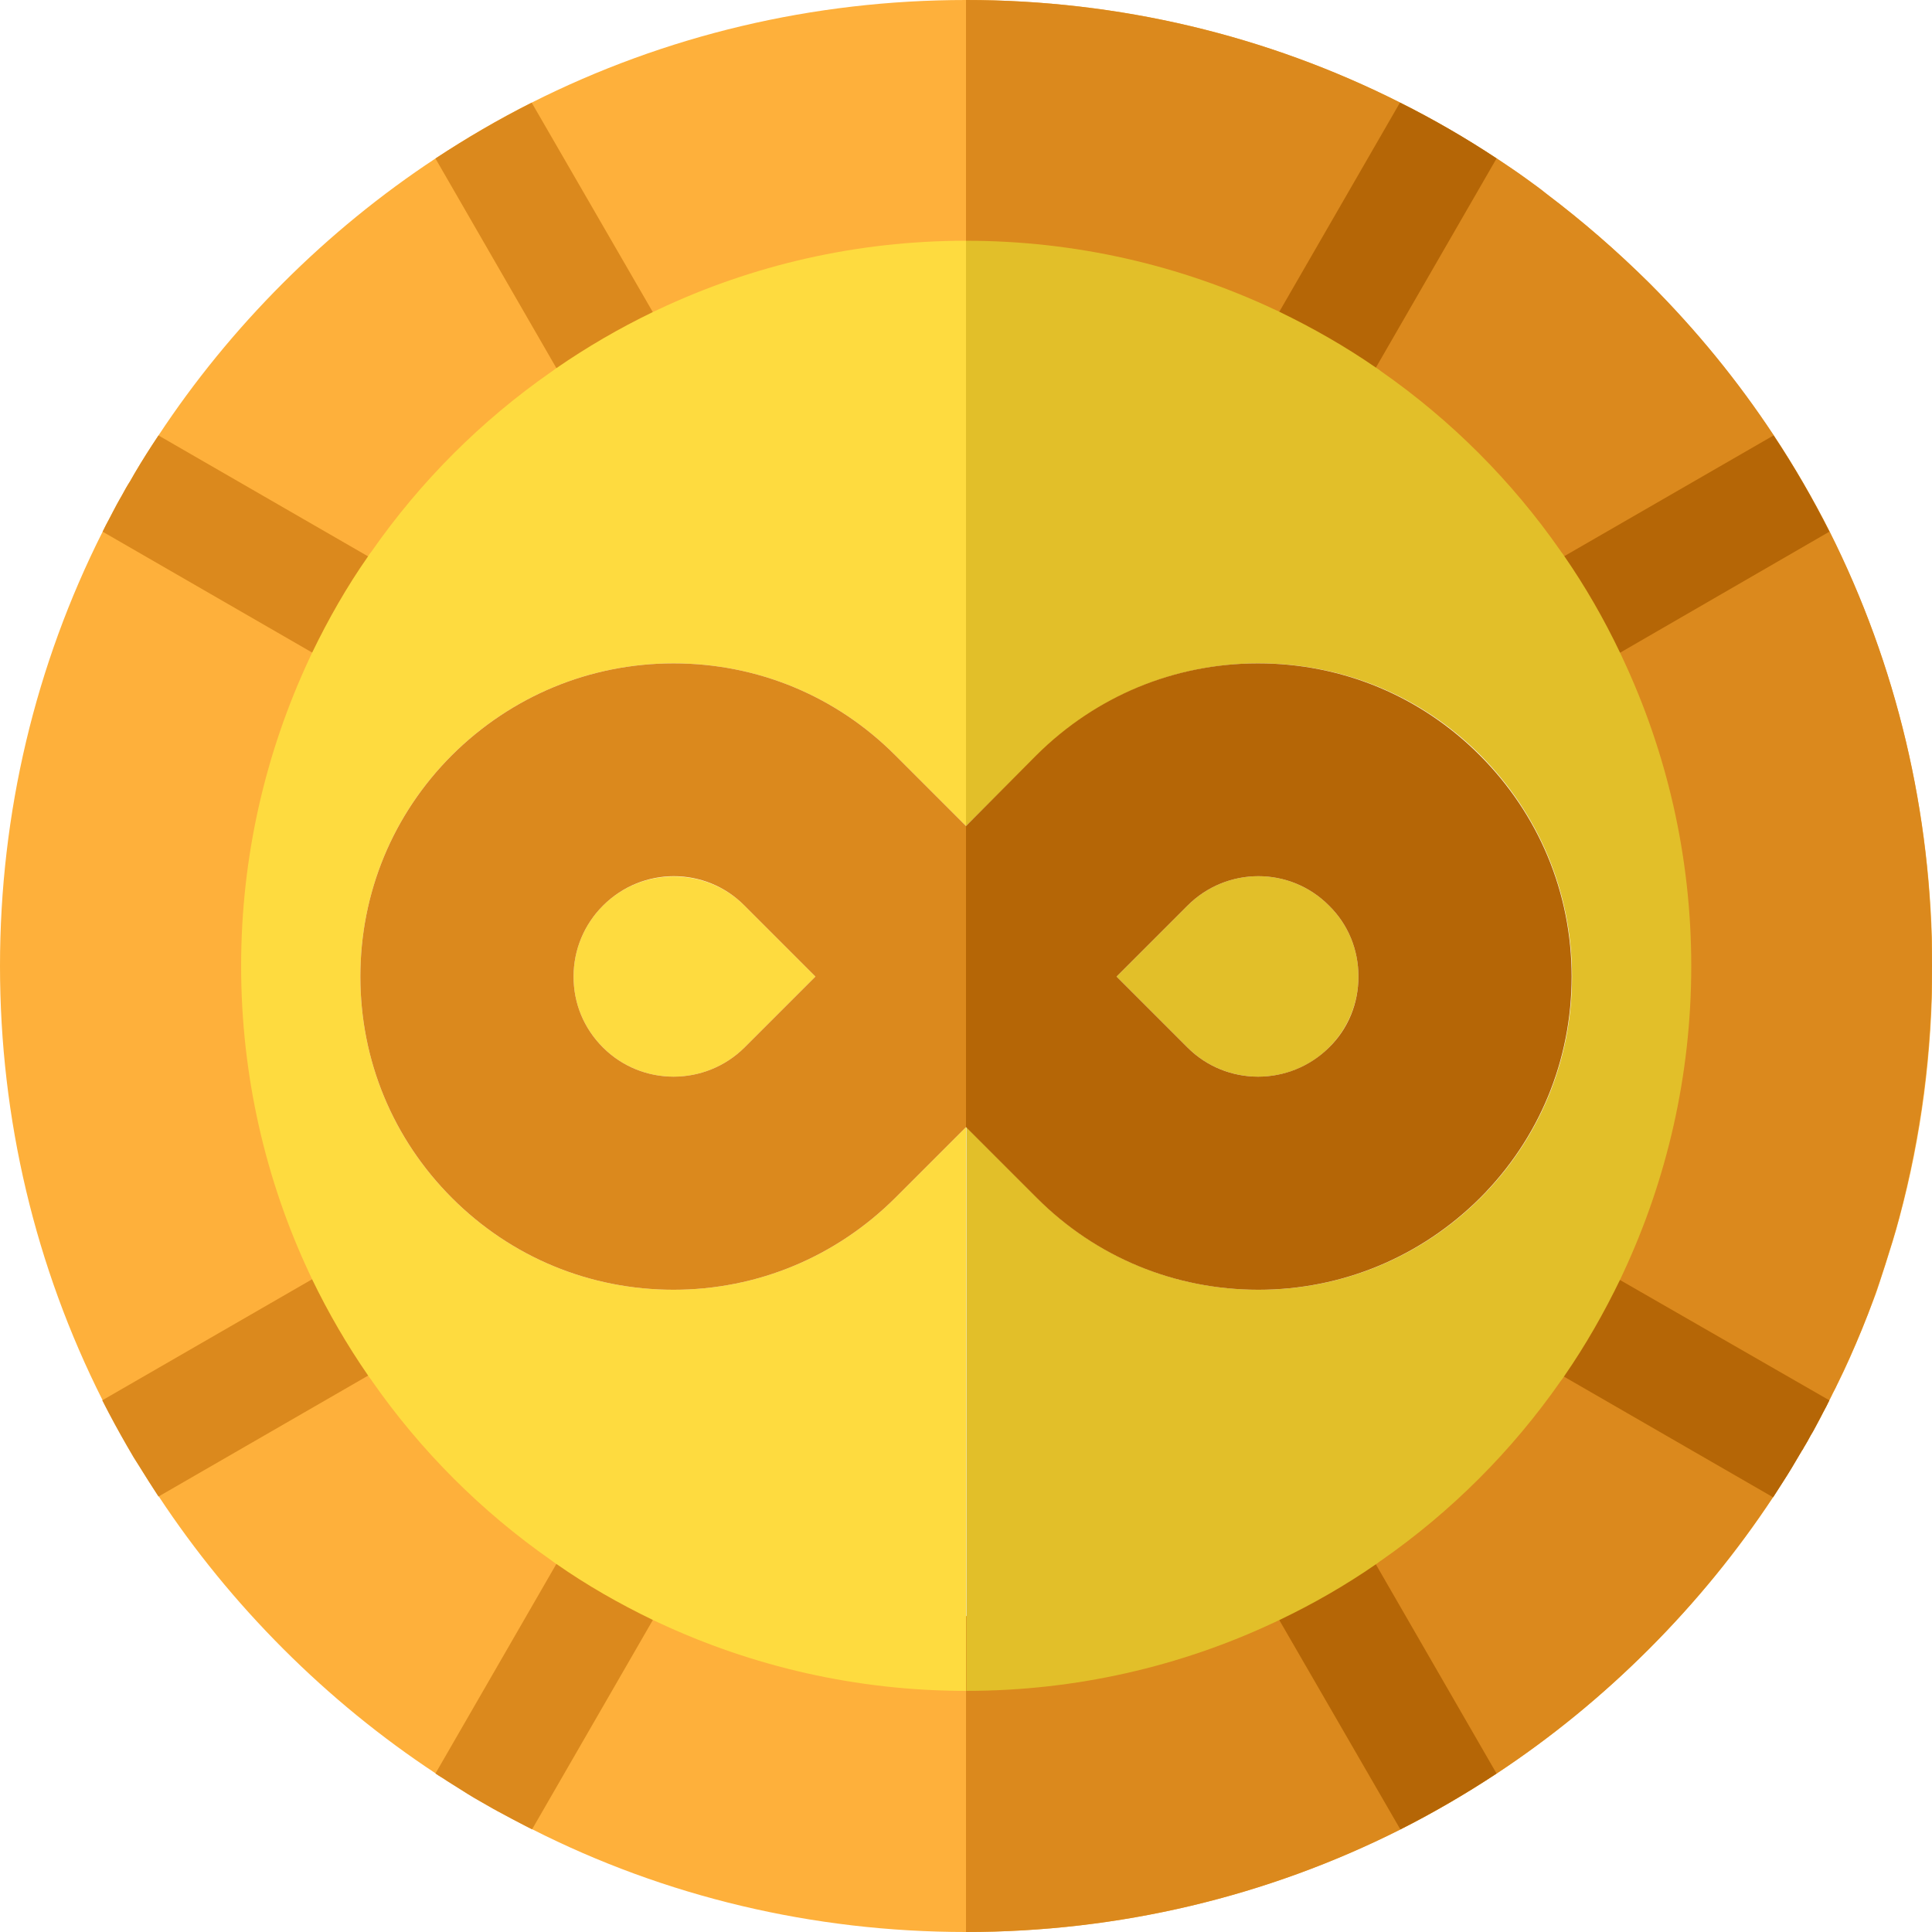
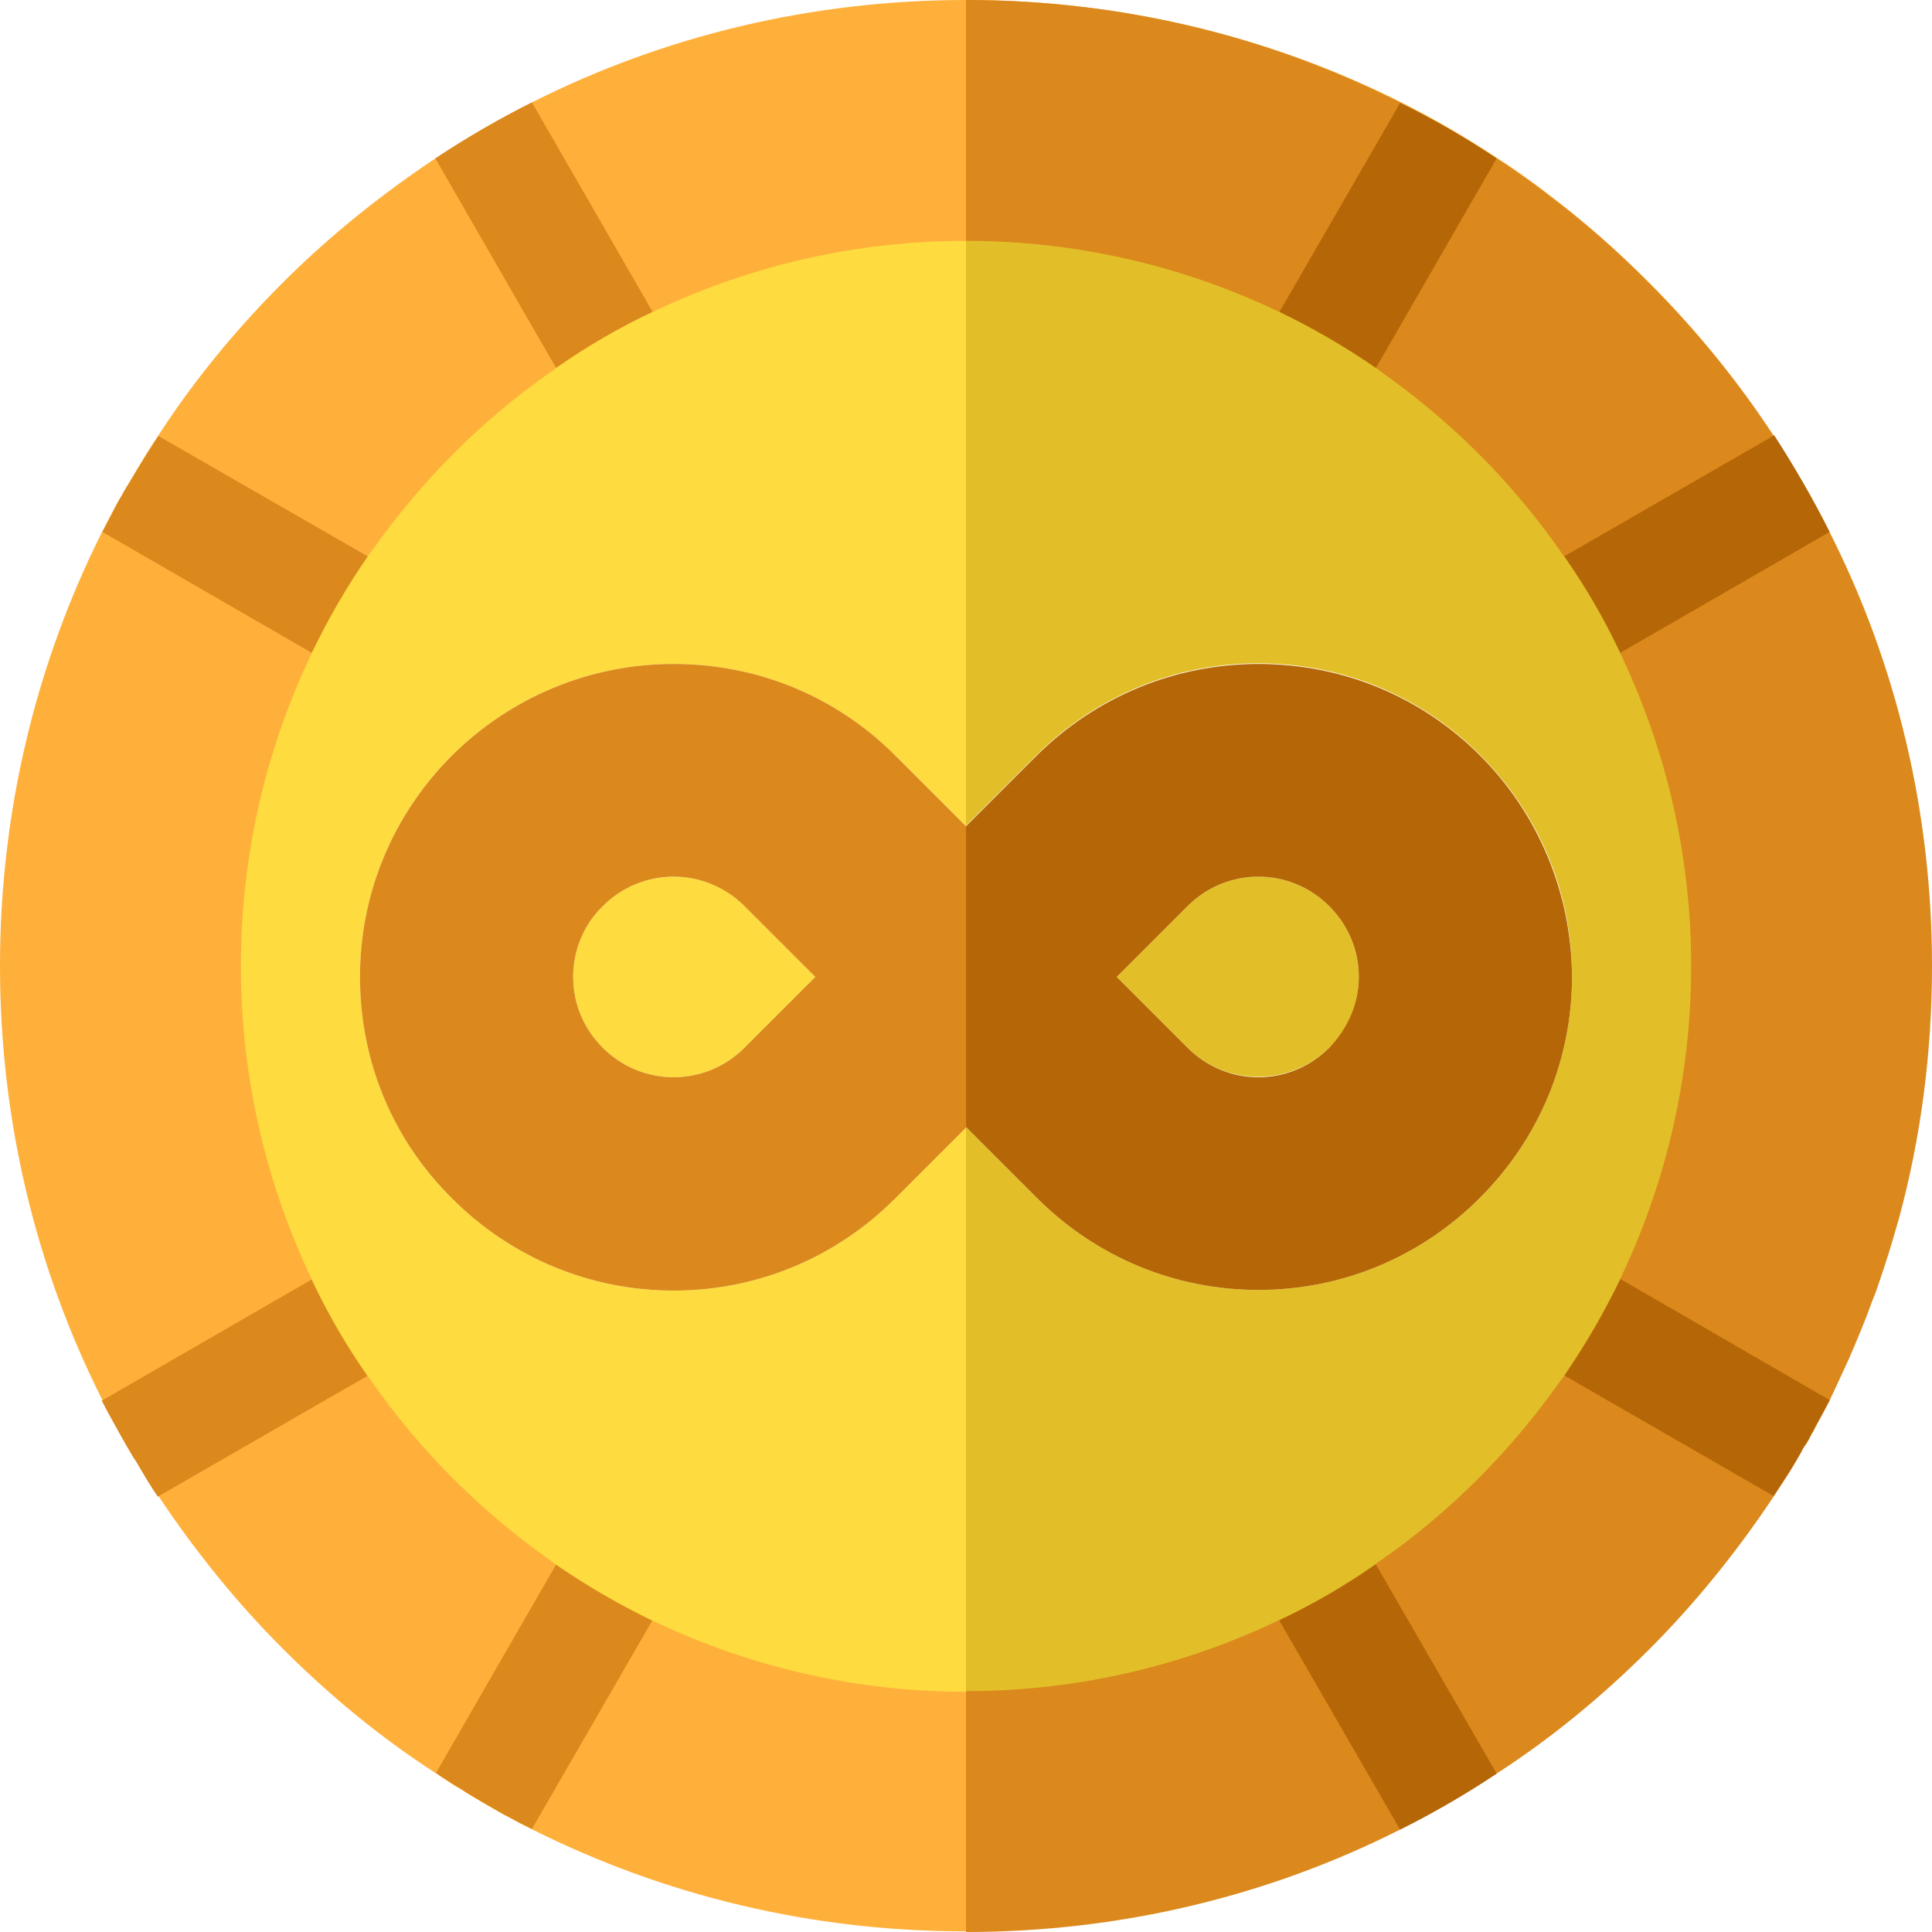
- <svg xmlns="http://www.w3.org/2000/svg" version="1.1" id="Capa_1" x="0px" y="0px" viewBox="0 0 512 512" style="enable-background:new 0 0 512 512;" xml:space="preserve">
+ <svg xmlns="http://www.w3.org/2000/svg" version="1.1" id="Capa_1" x="0px" y="0px" viewBox="0 0 300 300" style="enable-background:new 0 0 300 300;" xml:space="preserve">
  <style type="text/css">
	.st0{fill:#FEB03B;}
	.st1{fill:#DB891D;}
	.st2{fill:#B56606;}
	.st3{fill:#FEDB3F;}
	.st4{fill:#E2BF29;}
</style>
-   <path class="st0" d="M484.8,140.9c-4.4-8.8-9.4-17.3-14.8-25.5c-9.5-14.4-20.5-27.9-33-40.4c-8.6-8.6-17.7-16.5-27.2-23.6  c-1.7-1.3-3.5-2.6-5.2-3.9c-2.6-1.9-5.3-3.7-8-5.5c-8.2-5.4-16.8-10.4-25.6-14.8C335.8,9.4,296.6,0,256,0s-79.8,9.4-115.1,27.2  c-8.8,4.4-17.3,9.4-25.5,14.8C101,51.5,87.5,62.5,75,75c-12.5,12.5-23.5,26-33,40.4c-2.2,3.3-4.3,6.6-6.3,10  c-0.4,0.7-0.8,1.4-1.2,2.1c-0.8,1.3-1.5,2.5-2.2,3.8c-0.4,0.8-0.9,1.6-1.3,2.3c-0.7,1.3-1.4,2.6-2.1,4c-0.6,1.1-1.1,2.2-1.7,3.3  C9.4,176.2,0,215.4,0,256s9.4,79.8,27.2,115.1c0.5,1.1,1.1,2.2,1.7,3.3c2.1,4,4.3,7.9,6.6,11.8c0.4,0.7,0.8,1.3,1.2,1.9  c1.7,2.9,3.5,5.7,5.4,8.5c9.5,14.4,20.5,27.9,33,40.4c12.5,12.5,26,23.5,40.4,33c1,0.7,2.1,1.3,3.1,2c0.9,0.6,1.8,1.1,2.7,1.7  c0.3,0.2,0.5,0.3,0.8,0.5c0.6,0.4,1.3,0.8,1.9,1.2c2.2,1.3,4.4,2.6,6.7,3.9c0.8,0.5,1.6,0.9,2.4,1.3c0.9,0.5,1.7,0.9,2.6,1.4  c0.8,0.4,1.5,0.8,2.3,1.2c1,0.6,2.1,1.1,3.1,1.6C176.2,502.6,215.4,512,256,512s79.8-9.4,115.1-27.2c8.8-4.4,17.3-9.4,25.5-14.8  c14.4-9.5,27.9-20.5,40.4-33c12.5-12.5,23.5-26,33-40.4c0.8-1.3,1.7-2.6,2.5-3.9c1.6-2.6,3.2-5.2,4.8-7.9c0.1-0.1,0.1-0.2,0.2-0.3  c0,0,0,0,0-0.1c0.2-0.4,0.4-0.8,0.7-1.1c0.6-1,1.1-2,1.7-3c0.4-0.8,0.9-1.5,1.3-2.3c0.7-1.2,1.4-2.5,2-3.8c0.6-1.1,1.1-2.2,1.7-3.3  c0.4-0.7,0.7-1.4,1.1-2.2c0.4-0.7,0.7-1.5,1.1-2.2c1.1-2.2,2.1-4.4,3.1-6.6c2.3-5.2,4.4-10.4,6.4-15.7c0.6-1.5,1.1-3,1.6-4.6  c0.5-1.5,1-3.1,1.5-4.6c1.3-4.1,2.6-8.2,3.7-12.4c5.8-21.5,8.7-43.9,8.7-66.7C512,215.4,502.6,176.2,484.8,140.9z M397.2,354.6  c-11.6,16.6-26,31-42.6,42.6c-8,5.6-16.6,10.6-25.6,14.8c-22.2,10.4-46.9,16.3-73,16.3s-50.8-5.8-73-16.3h0  c-9-4.2-17.5-9.2-25.5-14.8c-16.6-11.6-31-26-42.6-42.6c-5.6-8-10.6-16.6-14.8-25.5v0c-10.4-22.2-16.3-46.9-16.3-73  s5.8-50.8,16.3-73v0c4.2-9,9.2-17.5,14.8-25.5c11.6-16.6,26-31,42.6-42.6c8-5.6,16.6-10.6,25.6-14.8c22.2-10.4,46.9-16.3,73-16.3  s50.8,5.8,73,16.3c9,4.2,17.5,9.2,25.6,14.8c16.6,11.6,31,26,42.6,42.6c5.6,8,10.6,16.6,14.8,25.6c10.4,22.2,16.3,46.9,16.3,73  s-5.8,50.8-16.3,73C407.8,338,402.9,346.6,397.2,354.6z" />
+   <path class="st0" d="M284.1,82.6c-2.6-5.1-5.5-10.1-8.7-15c-5.6-8.4-12-16.4-19.3-23.7c-5-5-10.3-9.7-15.9-13.9  c-1-0.8-2-1.5-3.1-2.3c-1.5-1.1-3.1-2.2-4.7-3.2c-4.8-3.2-9.8-6.1-15-8.7C196.8,5.5,173.8,0,150,0s-46.8,5.5-67.4,15.9  c-5.1,2.6-10.1,5.5-15,8.7c-8.4,5.6-16.4,12-23.7,19.3c-7.3,7.3-13.8,15.2-19.3,23.7c-1.3,1.9-2.5,3.9-3.7,5.9  c-0.2,0.4-0.5,0.8-0.7,1.2c-0.4,0.7-0.9,1.5-1.3,2.2c-0.3,0.5-0.5,0.9-0.8,1.4c-0.4,0.8-0.8,1.5-1.2,2.3c-0.3,0.6-0.7,1.3-1,1.9  C5.5,103.2,0,126.2,0,150s5.5,46.8,15.9,67.4c0.3,0.6,0.7,1.3,1,1.9c1.2,2.3,2.5,4.7,3.9,6.9c0.2,0.4,0.4,0.8,0.7,1.1  c1,1.7,2.1,3.3,3.1,5c5.6,8.4,12,16.4,19.3,23.7c7.3,7.3,15.2,13.8,23.7,19.3c0.6,0.4,1.2,0.8,1.8,1.2c0.5,0.3,1,0.7,1.6,1  c0.2,0.1,0.3,0.2,0.5,0.3c0.4,0.2,0.7,0.5,1.1,0.7c1.3,0.8,2.6,1.5,3.9,2.3c0.5,0.3,0.9,0.5,1.4,0.8c0.5,0.3,1,0.5,1.5,0.8  c0.4,0.2,0.9,0.5,1.3,0.7c0.6,0.3,1.2,0.6,1.8,0.9c20.7,10.4,43.6,15.9,67.4,15.9s46.8-5.5,67.4-15.9c5.1-2.6,10.1-5.5,15-8.7  c8.4-5.6,16.4-12,23.7-19.3c7.3-7.3,13.8-15.2,19.3-23.7c0.5-0.7,1-1.5,1.5-2.3c1-1.5,1.9-3.1,2.8-4.6c0-0.1,0.1-0.1,0.1-0.2  c0,0,0,0,0,0c0.1-0.2,0.3-0.4,0.4-0.7c0.3-0.6,0.7-1.1,1-1.7c0.3-0.4,0.5-0.9,0.7-1.3c0.4-0.7,0.8-1.5,1.2-2.2  c0.3-0.6,0.7-1.3,1-1.9c0.2-0.4,0.4-0.8,0.6-1.3c0.2-0.4,0.4-0.9,0.6-1.3c0.6-1.3,1.2-2.6,1.8-3.9c1.3-3,2.6-6.1,3.7-9.2  c0.3-0.9,0.6-1.8,1-2.7c0.3-0.9,0.6-1.8,0.9-2.7c0.8-2.4,1.5-4.8,2.2-7.3c3.4-12.6,5.1-25.7,5.1-39.1  C300,126.2,294.5,103.2,284.1,82.6z M232.8,207.8c-6.8,9.7-15.3,18.2-25,25c-4.7,3.3-9.7,6.2-15,8.7c-13,6.1-27.5,9.5-42.8,9.5  s-29.8-3.4-42.8-9.5h0c-5.3-2.5-10.3-5.4-15-8.7c-9.7-6.8-18.2-15.3-25-25c-3.3-4.7-6.2-9.7-8.7-15v0c-6.1-13-9.5-27.5-9.5-42.8  s3.4-29.8,9.5-42.8v0c2.5-5.3,5.4-10.3,8.7-15c6.8-9.7,15.3-18.2,25-25c4.7-3.3,9.7-6.2,15-8.7c13-6.1,27.5-9.5,42.8-9.5  s29.8,3.4,42.8,9.5c5.3,2.5,10.3,5.4,15,8.7c9.7,6.8,18.2,15.3,25,25c3.3,4.7,6.2,9.7,8.7,15c6.1,13,9.5,27.5,9.5,42.8  s-3.4,29.8-9.5,42.8C239,198.1,236.1,203.1,232.8,207.8z" />
  <g>
-     <path class="st1" d="M512,256c0,22.8-3,45.2-8.7,66.7c-1.1,4.2-2.4,8.3-3.7,12.4c-0.5,1.5-1,3.1-1.5,4.6c-0.5,1.5-1.1,3.1-1.6,4.6   c-1.9,5.3-4.1,10.6-6.4,15.7c-1,2.2-2,4.4-3.1,6.6c-0.3,0.7-0.7,1.5-1.1,2.2c-0.4,0.7-0.7,1.5-1.1,2.2c-0.5,1.1-1.1,2.2-1.7,3.3   c-0.7,1.3-1.3,2.5-2,3.8c-0.4,0.8-0.8,1.5-1.3,2.3c-0.5,1-1.1,2-1.7,3c-0.2,0.4-0.4,0.8-0.7,1.1c0,0,0,0,0,0.1   c-0.1,0.1-0.1,0.2-0.2,0.3c-1.5,2.6-3.1,5.3-4.8,7.9c-0.8,1.3-1.7,2.6-2.5,3.9c-9.5,14.4-20.5,27.9-33,40.4   c-12.5,12.5-26,23.5-40.4,33c-8.2,5.4-16.8,10.4-25.5,14.8C335.8,502.6,296.6,512,256,512v-83.7c26.1,0,50.8-5.8,73-16.3   c9-4.2,17.5-9.2,25.6-14.8c16.6-11.6,31-26,42.6-42.6c5.6-8,10.6-16.6,14.8-25.6c10.4-22.2,16.3-46.9,16.3-73s-5.8-50.8-16.3-73   c-4.2-9-9.2-17.5-14.8-25.6c-11.6-16.6-26-31-42.6-42.6c-8-5.6-16.6-10.6-25.6-14.8c-22.2-10.4-46.9-16.3-73-16.3V0   c40.6,0,79.8,9.4,115.1,27.2c8.8,4.4,17.3,9.4,25.6,14.8c2.7,1.8,5.4,3.6,8,5.5c1.8,1.3,3.5,2.5,5.2,3.9   c9.5,7.2,18.6,15.1,27.2,23.6c12.5,12.5,23.5,26,33,40.4c5.4,8.2,10.4,16.8,14.8,25.5C502.6,176.2,512,215.4,512,256z" />
-     <path class="st1" d="M183,100c-9,4.2-17.5,9.2-25.6,14.8l-42-72.8c8.2-5.4,16.8-10.4,25.5-14.8L183,100z" />
+     <path class="st1" d="M300,150c0,13.4-1.7,26.5-5.1,39.1c-0.7,2.4-1.4,4.9-2.2,7.3c-0.3,0.9-0.6,1.8-0.9,2.7c-0.3,0.9-0.6,1.8-1,2.7   c-1.1,3.1-2.4,6.2-3.7,9.2c-0.6,1.3-1.2,2.6-1.8,3.9c-0.2,0.4-0.4,0.9-0.6,1.3c-0.2,0.4-0.4,0.8-0.6,1.3c-0.3,0.6-0.7,1.3-1,1.9   c-0.4,0.7-0.8,1.5-1.2,2.2c-0.2,0.5-0.5,0.9-0.7,1.3c-0.3,0.6-0.6,1.2-1,1.7c-0.1,0.2-0.3,0.4-0.4,0.7c0,0,0,0,0,0   c0,0.1-0.1,0.1-0.1,0.2c-0.9,1.6-1.8,3.1-2.8,4.6c-0.5,0.8-1,1.5-1.5,2.3c-5.6,8.4-12,16.4-19.3,23.7c-7.3,7.3-15.2,13.8-23.7,19.3   c-4.8,3.2-9.8,6.1-15,8.7C196.8,294.5,173.8,300,150,300v-49c15.3,0,29.8-3.4,42.8-9.5c5.3-2.5,10.3-5.4,15-8.7   c9.7-6.8,18.2-15.3,25-25c3.3-4.7,6.2-9.7,8.7-15c6.1-13,9.5-27.5,9.5-42.8s-3.4-29.8-9.5-42.8c-2.5-5.3-5.4-10.3-8.7-15   c-6.8-9.7-15.3-18.2-25-25c-4.7-3.3-9.7-6.2-15-8.7c-13-6.1-27.5-9.5-42.8-9.5V0c23.8,0,46.8,5.5,67.4,15.9   c5.2,2.6,10.1,5.5,15,8.7c1.6,1,3.1,2.1,4.7,3.2c1,0.7,2.1,1.5,3.1,2.3c5.6,4.2,10.9,8.8,15.9,13.9c7.3,7.3,13.8,15.2,19.3,23.7   c3.2,4.8,6.1,9.8,8.7,15C294.5,103.2,300,126.2,300,150z" />
+     <path class="st1" d="M107.2,58.6c-5.3,2.5-10.3,5.4-15,8.7L67.6,24.6c4.8-3.2,9.8-6.1,15-8.7L107.2,58.6z" />
  </g>
-   <path class="st2" d="M396.6,470c-8.2,5.4-16.8,10.4-25.5,14.8L329,412c9-4.2,17.5-9.2,25.6-14.8L396.6,470z" />
-   <path class="st1" d="M114.8,157.4c-5.6,8-10.6,16.6-14.8,25.5l-72.8-42c0.5-1.1,1.1-2.2,1.7-3.3c0.7-1.3,1.4-2.7,2.1-4  c0.4-0.8,0.9-1.6,1.3-2.3c0.7-1.3,1.4-2.6,2.2-3.8c0.4-0.7,0.8-1.4,1.2-2.1c2-3.4,4.1-6.7,6.3-10L114.8,157.4z" />
-   <path class="st2" d="M484.8,371.1c-0.5,1.1-1.1,2.2-1.7,3.3c-0.7,1.3-1.3,2.5-2,3.8c-0.4,0.8-0.8,1.5-1.3,2.3c-0.5,1-1.1,2-1.7,3  c-0.2,0.4-0.4,0.8-0.7,1.1c0,0,0,0,0,0.1c-0.1,0.1-0.1,0.2-0.2,0.3c-1.5,2.6-3.1,5.3-4.8,7.9c-0.8,1.3-1.7,2.6-2.5,3.9l-72.8-42  c5.6-8,10.6-16.6,14.8-25.6L484.8,371.1L484.8,371.1z" />
-   <path class="st1" d="M114.8,354.6l-72.8,42c-1.8-2.8-3.6-5.6-5.4-8.5c-0.4-0.6-0.8-1.3-1.2-1.9c-2.3-3.9-4.5-7.8-6.6-11.8  c-0.6-1.1-1.1-2.2-1.7-3.3l72.8-42C104.2,338,109.1,346.6,114.8,354.6z" />
-   <path class="st2" d="M484.8,140.9L412,183c-4.2-9-9.2-17.5-14.8-25.6l72.8-42C475.5,123.6,480.4,132.2,484.8,140.9z" />
-   <path class="st1" d="M183,412l-42,72.8c-1-0.5-2.1-1.1-3.1-1.6c-0.8-0.4-1.5-0.8-2.3-1.2c-0.9-0.5-1.7-0.9-2.6-1.4  c-0.8-0.4-1.6-0.9-2.4-1.3c-2.2-1.3-4.5-2.5-6.7-3.9c-0.6-0.4-1.3-0.8-1.9-1.2c-0.3-0.2-0.5-0.3-0.8-0.5c-0.9-0.6-1.8-1.1-2.7-1.7  c-1-0.7-2.1-1.3-3.1-2l42-72.8C165.4,402.9,174,407.8,183,412z" />
-   <path class="st2" d="M396.6,42l-42,72.8c-8-5.6-16.6-10.6-25.6-14.8l42-72.8C379.8,31.6,388.4,36.5,396.6,42z" />
-   <path class="st3" d="M197.3,240l18.8,18.8l-18.8,18.8c-10.4,10.3-27.2,10.3-37.5,0c-5.1-5.1-7.8-11.7-7.8-18.8s2.8-13.8,7.8-18.8  C170.1,229.7,187,229.7,197.3,240z" />
-   <path class="st3" d="M256,63.8v155.1l-18.8-18.8c-15.7-15.7-36.5-24.3-58.7-24.3s-43,8.7-58.7,24.3c-15.7,15.7-24.3,36.5-24.3,58.7  s8.6,43,24.3,58.7c15.7,15.7,36.5,24.3,58.7,24.3s43-8.7,58.7-24.3l18.8-18.8v149.4c-29.1,0-56.7-6.5-81.5-18.1h0  c-0.5-0.2-1-0.5-1.5-0.7c-8.9-4.3-17.5-9.2-25.5-14.8c-0.5-0.3-0.9-0.6-1.4-1c-18.5-12.9-34.6-29-47.5-47.5c-0.3-0.5-0.7-0.9-1-1.4  C92,356.5,87,347.9,82.7,339c-0.2-0.5-0.5-1-0.7-1.5v0c-11.6-24.7-18.1-52.4-18.1-81.5s6.5-56.7,18.1-81.5v0c0.2-0.5,0.5-1,0.7-1.5  c4.3-8.9,9.2-17.5,14.8-25.5c0.3-0.5,0.6-0.9,1-1.4c12.9-18.5,29-34.6,47.5-47.5c0.5-0.3,0.9-0.7,1.4-1C155.5,92,164.1,87,173,82.7  c0.5-0.2,1-0.5,1.5-0.7C199.3,70.3,226.9,63.8,256,63.8z" />
-   <path class="st4" d="M314.7,277.6l-18.8-18.8l18.8-18.8c10.4-10.4,27.2-10.4,37.5,0c5.1,5,7.8,11.7,7.8,18.8s-2.8,13.8-7.8,18.8  C341.9,287.9,325,287.9,314.7,277.6z" />
-   <path class="st4" d="M448.2,256c0,29.1-6.5,56.7-18.1,81.5c-0.2,0.5-0.5,1-0.7,1.5c-4.3,8.9-9.2,17.5-14.8,25.6  c-0.3,0.5-0.6,0.9-1,1.4c-12.9,18.5-29,34.6-47.5,47.5c-0.5,0.3-0.9,0.7-1.4,1c-8.1,5.6-16.6,10.5-25.6,14.8c-0.5,0.2-1,0.5-1.5,0.7  c-24.7,11.6-52.4,18.1-81.5,18.1V298.7l18.8,18.8c15.7,15.7,36.5,24.3,58.7,24.3s43-8.7,58.7-24.3c15.7-15.7,24.3-36.5,24.3-58.7  s-8.7-43-24.3-58.7c-15.7-15.7-36.5-24.3-58.7-24.3s-43,8.7-58.7,24.3L256,218.9V63.8c29.1,0,56.7,6.5,81.5,18.1  c0.5,0.2,1,0.5,1.5,0.7c8.9,4.3,17.5,9.2,25.6,14.8c0.5,0.3,0.9,0.6,1.4,1c18.5,12.9,34.6,29,47.5,47.5c0.3,0.5,0.7,0.9,1,1.4  c5.6,8.1,10.5,16.6,14.8,25.6c0.2,0.5,0.5,1,0.7,1.5C441.7,199.3,448.2,226.9,448.2,256z" />
+   <path class="st2" d="M232.4,275.4c-4.8,3.2-9.8,6.1-15,8.7l-24.6-42.6c5.3-2.5,10.3-5.4,15-8.7L232.4,275.4z" />
+   <path class="st1" d="M67.2,92.2c-3.3,4.7-6.2,9.7-8.7,15L15.9,82.6c0.3-0.6,0.7-1.3,1-1.9c0.4-0.8,0.8-1.6,1.2-2.3  c0.2-0.5,0.5-0.9,0.8-1.4c0.4-0.8,0.8-1.5,1.3-2.2c0.2-0.4,0.5-0.8,0.7-1.2c1.2-2,2.4-3.9,3.7-5.9L67.2,92.2z" />
+   <path class="st2" d="M284.1,217.4c-0.3,0.6-0.7,1.3-1,1.9c-0.4,0.7-0.8,1.5-1.2,2.2c-0.2,0.5-0.5,0.9-0.7,1.3  c-0.3,0.6-0.6,1.2-1,1.7c-0.1,0.2-0.3,0.4-0.4,0.7c0,0,0,0,0,0c0,0.1-0.1,0.1-0.1,0.2c-0.9,1.6-1.8,3.1-2.8,4.6  c-0.5,0.8-1,1.5-1.5,2.3l-42.7-24.6c3.3-4.7,6.2-9.7,8.7-15L284.1,217.4L284.1,217.4z" />
+   <path class="st1" d="M67.2,207.8l-42.7,24.6c-1.1-1.6-2.1-3.3-3.1-5c-0.2-0.4-0.5-0.8-0.7-1.1c-1.4-2.3-2.6-4.6-3.9-6.9  c-0.3-0.6-0.7-1.3-1-1.9l42.6-24.6C61,198.1,63.9,203.1,67.2,207.8z" />
+   <path class="st2" d="M284.1,82.6l-42.6,24.6c-2.5-5.3-5.4-10.3-8.7-15l42.7-24.6C278.6,72.4,281.5,77.4,284.1,82.6z" />
+   <path class="st1" d="M107.2,241.4l-24.6,42.6c-0.6-0.3-1.2-0.6-1.8-0.9c-0.4-0.2-0.9-0.5-1.3-0.7c-0.5-0.3-1-0.5-1.5-0.8  c-0.5-0.3-0.9-0.5-1.4-0.8c-1.3-0.7-2.6-1.5-3.9-2.3c-0.4-0.2-0.7-0.5-1.1-0.7c-0.2-0.1-0.3-0.2-0.5-0.3c-0.5-0.3-1.1-0.7-1.6-1  c-0.6-0.4-1.2-0.8-1.8-1.2l24.6-42.7C96.9,236.1,101.9,239,107.2,241.4z" />
+   <path class="st2" d="M232.4,24.6l-24.6,42.7c-4.7-3.3-9.7-6.2-15-8.7l24.6-42.6C222.6,18.5,227.6,21.4,232.4,24.6z" />
+   <path class="st3" d="M115.6,140.7l11,11l-11,11c-6.1,6.1-15.9,6.1-22,0c-3-3-4.6-6.9-4.6-11c0-4.1,1.6-8.1,4.6-11  C99.7,134.6,109.6,134.6,115.6,140.7z" />
+   <path class="st3" d="M150,37.4v90.9l-11-11c-9.2-9.2-21.4-14.2-34.4-14.2s-25.2,5.1-34.4,14.2c-9.2,9.2-14.3,21.4-14.3,34.4  c0,13,5,25.2,14.3,34.4c9.2,9.2,21.4,14.3,34.4,14.3s25.2-5.1,34.4-14.3l11-11v87.6c-17,0-33.2-3.8-47.7-10.6h0  c-0.3-0.1-0.6-0.3-0.9-0.4c-5.2-2.5-10.2-5.4-15-8.7c-0.3-0.2-0.6-0.4-0.8-0.6c-10.8-7.6-20.3-17-27.9-27.9  c-0.2-0.3-0.4-0.6-0.6-0.8c-3.3-4.7-6.2-9.7-8.7-15c-0.1-0.3-0.3-0.6-0.4-0.9v0C41.2,183.2,37.4,167,37.4,150s3.8-33.2,10.6-47.7v0  c0.1-0.3,0.3-0.6,0.4-0.9c2.5-5.2,5.4-10.2,8.7-15c0.2-0.3,0.4-0.6,0.6-0.8c7.6-10.8,17-20.3,27.9-27.9c0.3-0.2,0.6-0.4,0.8-0.6  c4.7-3.3,9.7-6.2,15-8.7c0.3-0.1,0.6-0.3,0.9-0.4C116.8,41.2,133,37.4,150,37.4z" />
+   <path class="st4" d="M184.4,162.7l-11-11l11-11c6.1-6.1,15.9-6.1,22,0c3,3,4.6,6.9,4.6,11c0,4.1-1.6,8.1-4.6,11  C200.3,168.7,190.4,168.7,184.4,162.7z" />
+   <path class="st4" d="M262.6,150c0,17-3.8,33.2-10.6,47.7c-0.1,0.3-0.3,0.6-0.4,0.9c-2.5,5.2-5.4,10.2-8.7,15  c-0.2,0.3-0.4,0.6-0.6,0.8c-7.6,10.8-17,20.3-27.9,27.9c-0.3,0.2-0.6,0.4-0.8,0.6c-4.7,3.3-9.7,6.2-15,8.7c-0.3,0.1-0.6,0.3-0.9,0.4  c-14.5,6.8-30.7,10.6-47.7,10.6V175l11,11c9.2,9.2,21.4,14.3,34.4,14.3c13,0,25.2-5.1,34.4-14.3c9.2-9.2,14.3-21.4,14.3-34.4  c0-13-5.1-25.2-14.3-34.4c-9.2-9.2-21.4-14.2-34.4-14.2c-13,0-25.2,5.1-34.4,14.2l-11,11V37.4c17,0,33.2,3.8,47.7,10.6  c0.3,0.1,0.6,0.3,0.9,0.4c5.2,2.5,10.2,5.4,15,8.7c0.3,0.2,0.6,0.4,0.8,0.6c10.8,7.6,20.3,17,27.9,27.9c0.2,0.3,0.4,0.6,0.6,0.8  c3.3,4.7,6.2,9.7,8.7,15c0.1,0.3,0.3,0.6,0.4,0.9C258.8,116.8,262.6,133,262.6,150z" />
  <g>
-     <path class="st1" d="M237.2,200.1c-15.7-15.7-36.5-24.3-58.7-24.3s-43,8.7-58.7,24.3c-15.7,15.7-24.3,36.5-24.3,58.7   s8.6,43,24.3,58.7c15.7,15.7,36.5,24.3,58.7,24.3s43-8.7,58.7-24.3l18.8-18.8v-79.8L237.2,200.1z M197.3,277.6   c-10.4,10.3-27.2,10.3-37.5,0c-5.1-5.1-7.8-11.7-7.8-18.8s2.8-13.8,7.8-18.8c10.4-10.4,27.2-10.4,37.5,0l18.8,18.8L197.3,277.6z" />
-     <path class="st2" d="M392.1,200.1c-15.7-15.7-36.5-24.3-58.7-24.3s-43,8.7-58.7,24.3L256,218.9v79.8l18.8,18.8   c15.7,15.7,36.5,24.3,58.7,24.3s43-8.7,58.7-24.3c15.7-15.7,24.3-36.5,24.3-58.7S407.8,215.8,392.1,200.1z M352.2,277.6   c-10.4,10.3-27.2,10.3-37.5,0l-18.8-18.8l18.8-18.8c10.4-10.4,27.2-10.4,37.5,0c5.1,5,7.8,11.7,7.8,18.8S357.3,272.6,352.2,277.6z" />
+     <path class="st1" d="M139,117.3c-9.2-9.2-21.4-14.2-34.4-14.2s-25.2,5.1-34.4,14.2c-9.2,9.2-14.3,21.4-14.3,34.4   c0,13,5,25.2,14.3,34.4c9.2,9.2,21.4,14.3,34.4,14.3s25.2-5.1,34.4-14.3l11-11v-46.8L139,117.3z M115.6,162.7   c-6.1,6.1-15.9,6.1-22,0c-3-3-4.6-6.9-4.6-11c0-4.1,1.6-8.1,4.6-11c6.1-6.1,15.9-6.1,22,0l11,11L115.6,162.7z" />
+     <path class="st2" d="M229.8,117.3c-9.2-9.2-21.4-14.2-34.4-14.2c-13,0-25.2,5.1-34.4,14.2l-11,11V175l11,11   c9.2,9.2,21.4,14.3,34.4,14.3c13,0,25.2-5.1,34.4-14.3c9.2-9.2,14.3-21.4,14.3-34.4C244,138.7,238.9,126.4,229.8,117.3z    M206.4,162.7c-6.1,6.1-15.9,6.1-22,0l-11-11l11-11c6.1-6.1,15.9-6.1,22,0c3,3,4.6,6.9,4.6,11C211,155.8,209.3,159.7,206.4,162.7z" />
  </g>
</svg>
